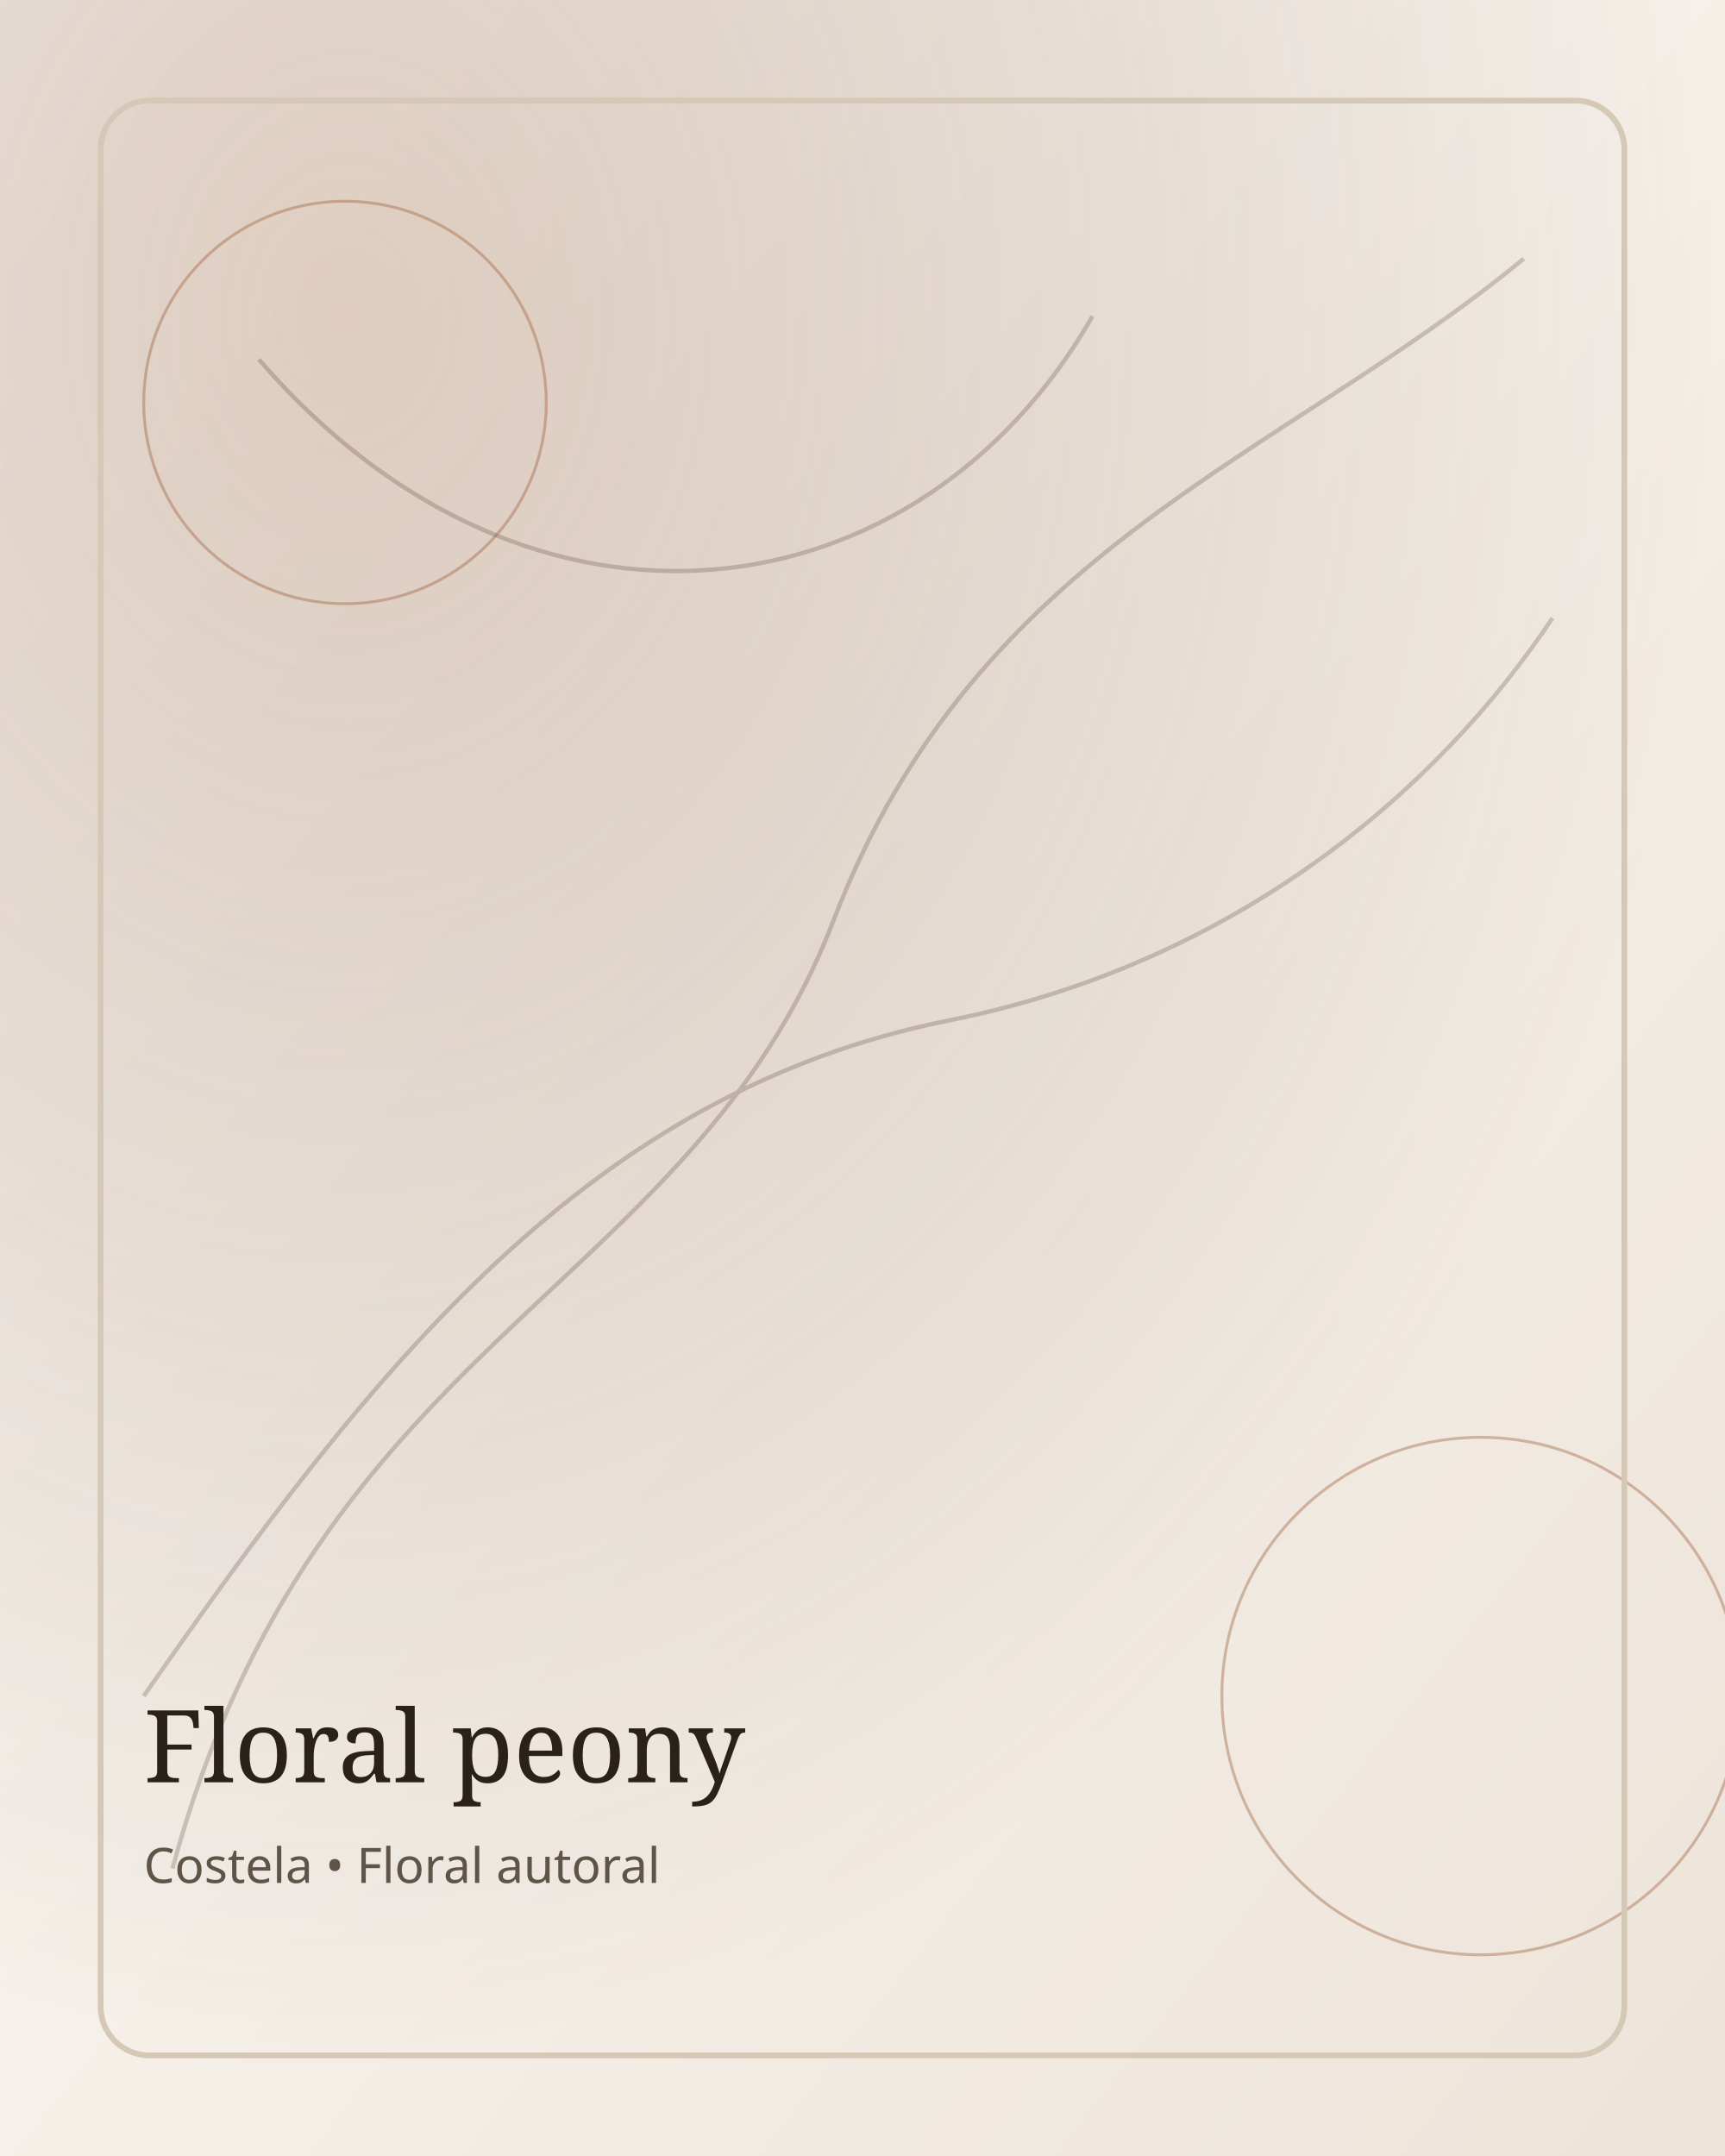
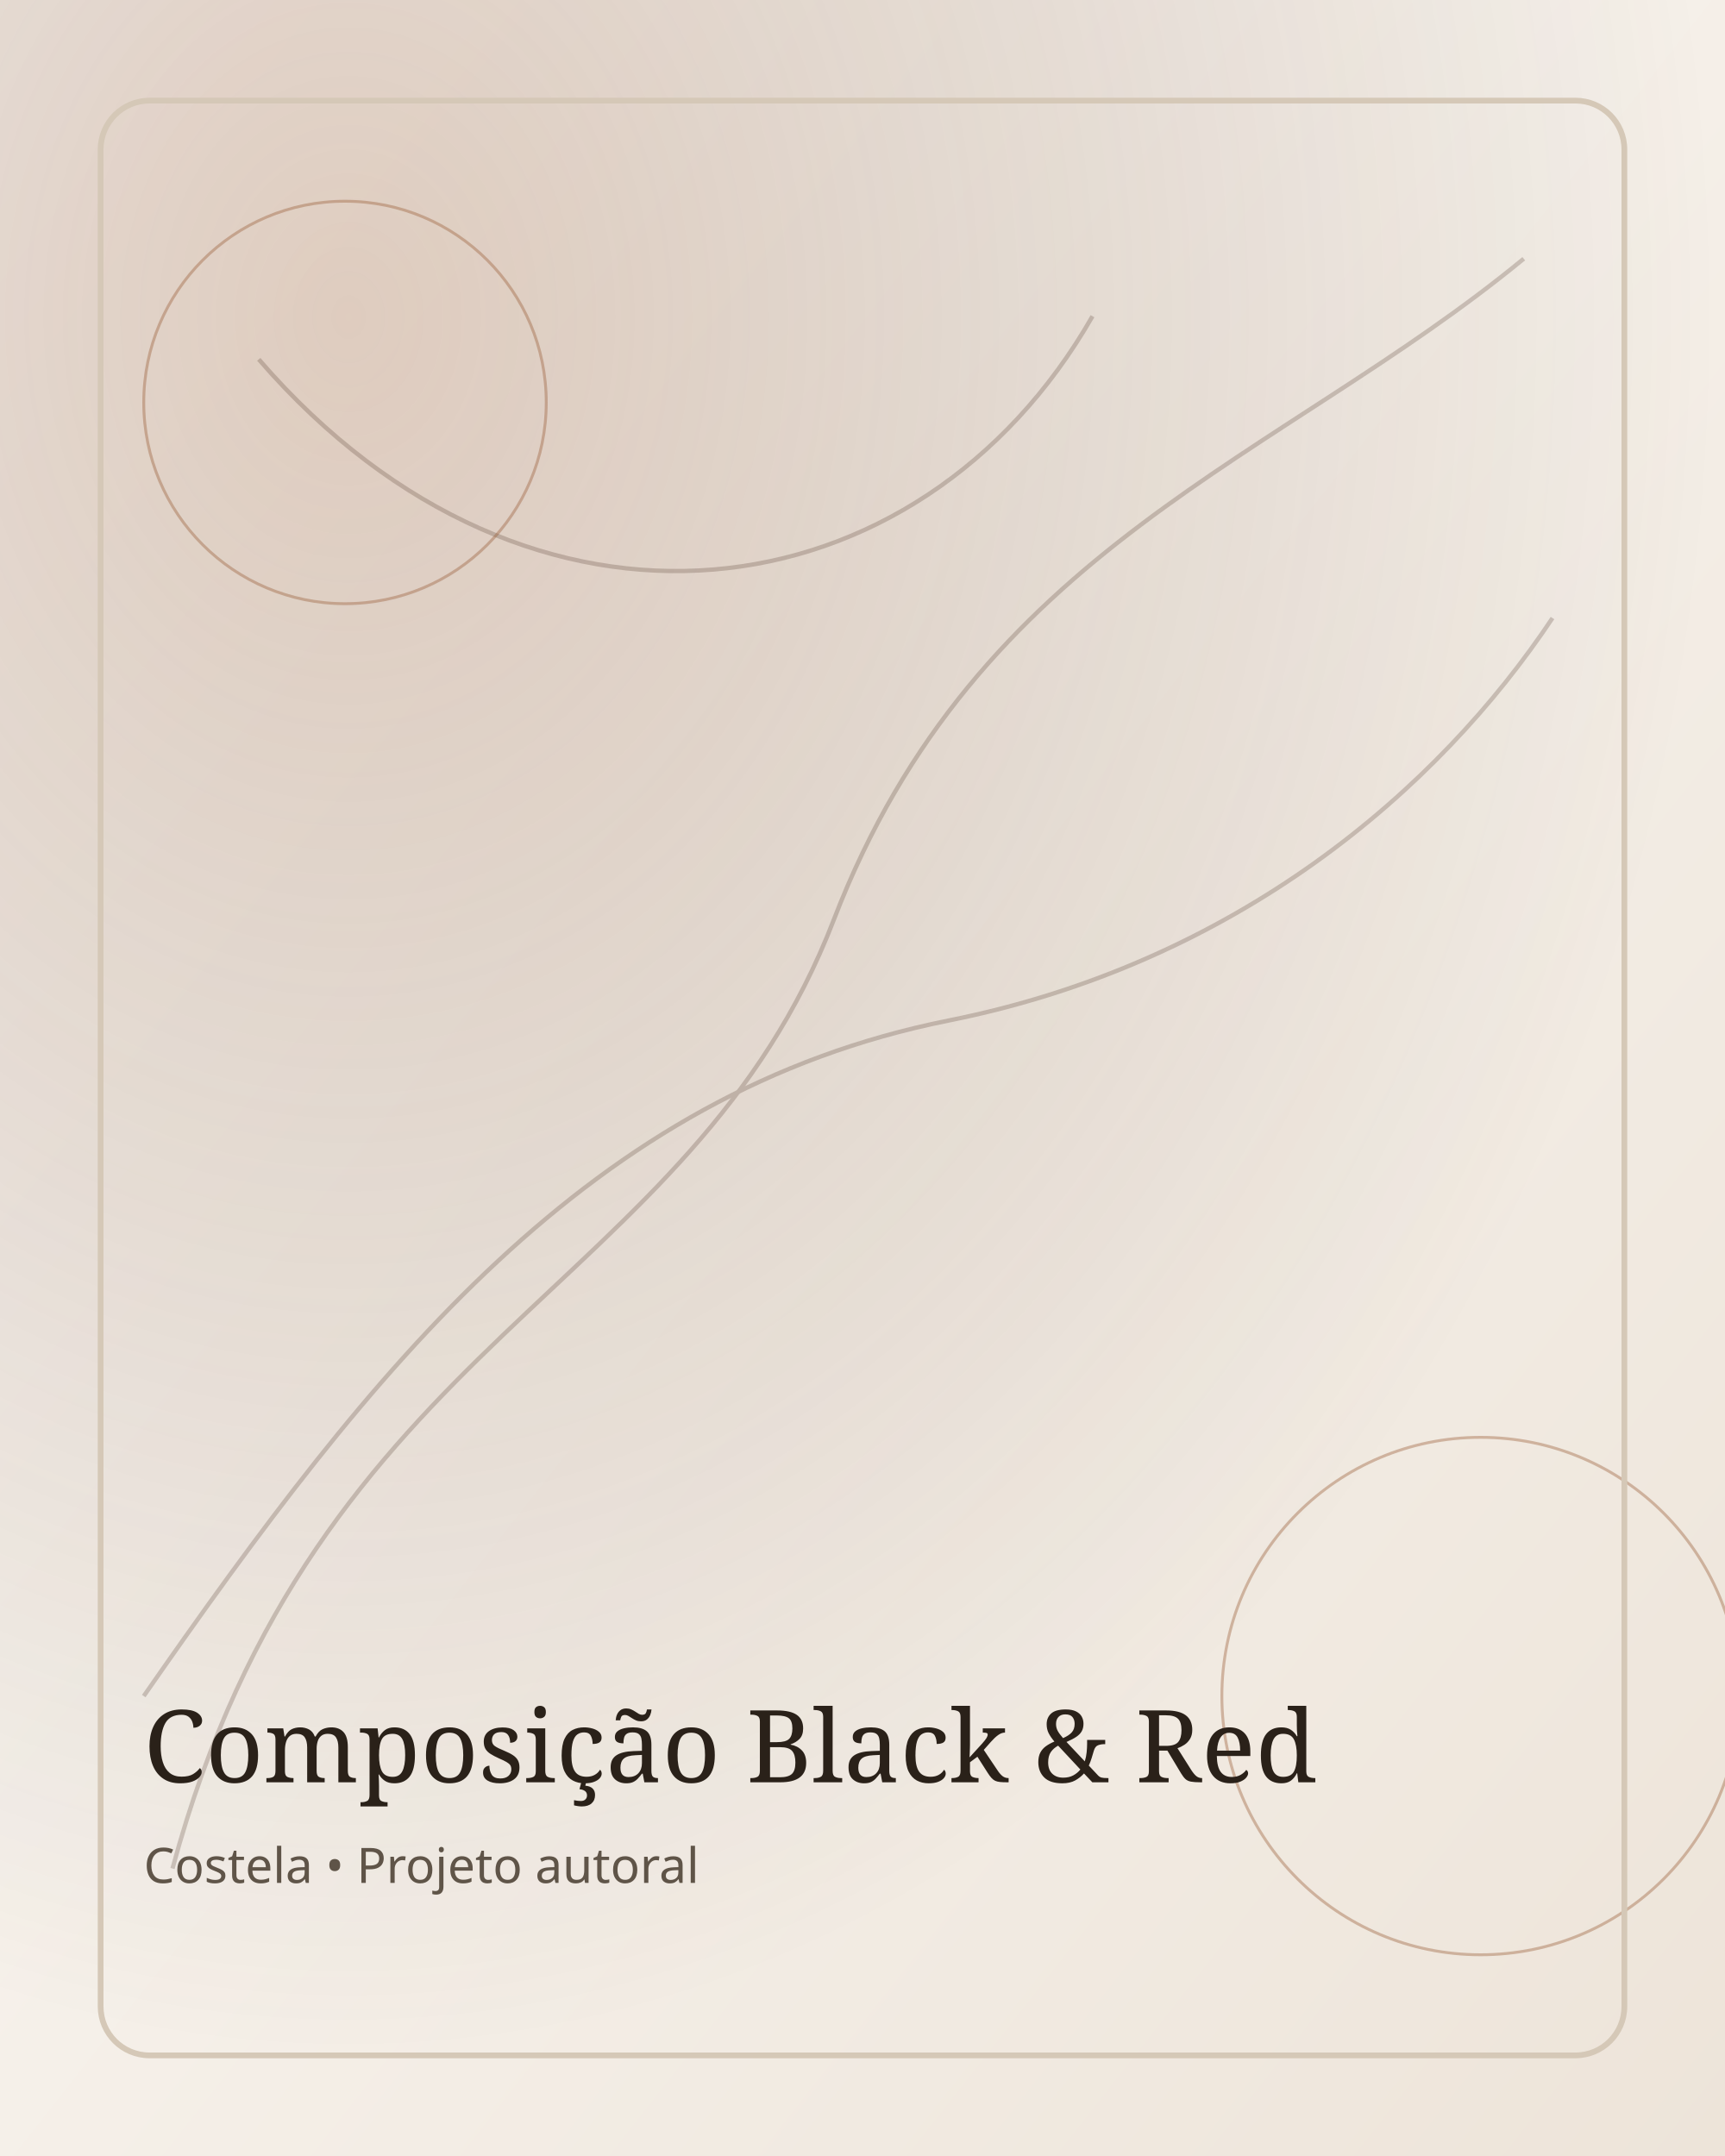
- <svg xmlns="http://www.w3.org/2000/svg" viewBox="0 0 1200 1500" role="img" aria-label="Floral peony">
+ <svg xmlns="http://www.w3.org/2000/svg" viewBox="0 0 1200 1500" role="img" aria-label="Composição Black &amp; Red">
  <defs>
    <linearGradient id="bg" x1="0" y1="0" x2="1" y2="1">
      <stop offset="0%" stop-color="#fdfbf8" />
      <stop offset="100%" stop-color="#ede4d9" />
    </linearGradient>
    <radialGradient id="glow" cx="0.2" cy="0.15" r="0.8">
      <stop offset="0%" stop-color="#9a5f3a" stop-opacity="0.28" />
      <stop offset="100%" stop-color="#3f2518" stop-opacity="0" />
    </radialGradient>
  </defs>
  <rect width="1200" height="1500" fill="url(#bg)" />
  <rect width="1200" height="1500" fill="url(#glow)" />
  <g opacity="0.22" stroke="#3f2518" stroke-width="3" fill="none">
    <path d="M120 1300 C 220 930, 480 900, 580 640 C 680 380, 890 320, 1060 180" />
    <path d="M100 1180 C 260 950, 410 760, 660 710 C 860 670, 1000 550, 1080 430" />
    <path d="M180 250 C 370 470, 640 430, 760 220" />
  </g>
  <g opacity="0.4" stroke="#9a5f3a" stroke-width="2" fill="none">
    <circle cx="240" cy="280" r="140" />
    <circle cx="1030" cy="1180" r="180" />
  </g>
  <rect x="70" y="70" width="1060" height="1360" rx="34" fill="none" stroke="#d5c8b7" stroke-width="4" />
  <g>
-     <text x="100" y="1240" font-family="Georgia, serif" font-size="70" fill="#2a2119">Floral peony</text>
-     <text x="100" y="1310" font-family="Verdana, sans-serif" font-size="34" fill="#5f5448">Costela • Floral autoral</text>
+     <text x="100" y="1240" font-family="Georgia, serif" font-size="70" fill="#2a2119">Composição Black &amp; Red</text>
+     <text x="100" y="1310" font-family="Verdana, sans-serif" font-size="34" fill="#5f5448">Costela • Projeto autoral</text>
  </g>
</svg>
